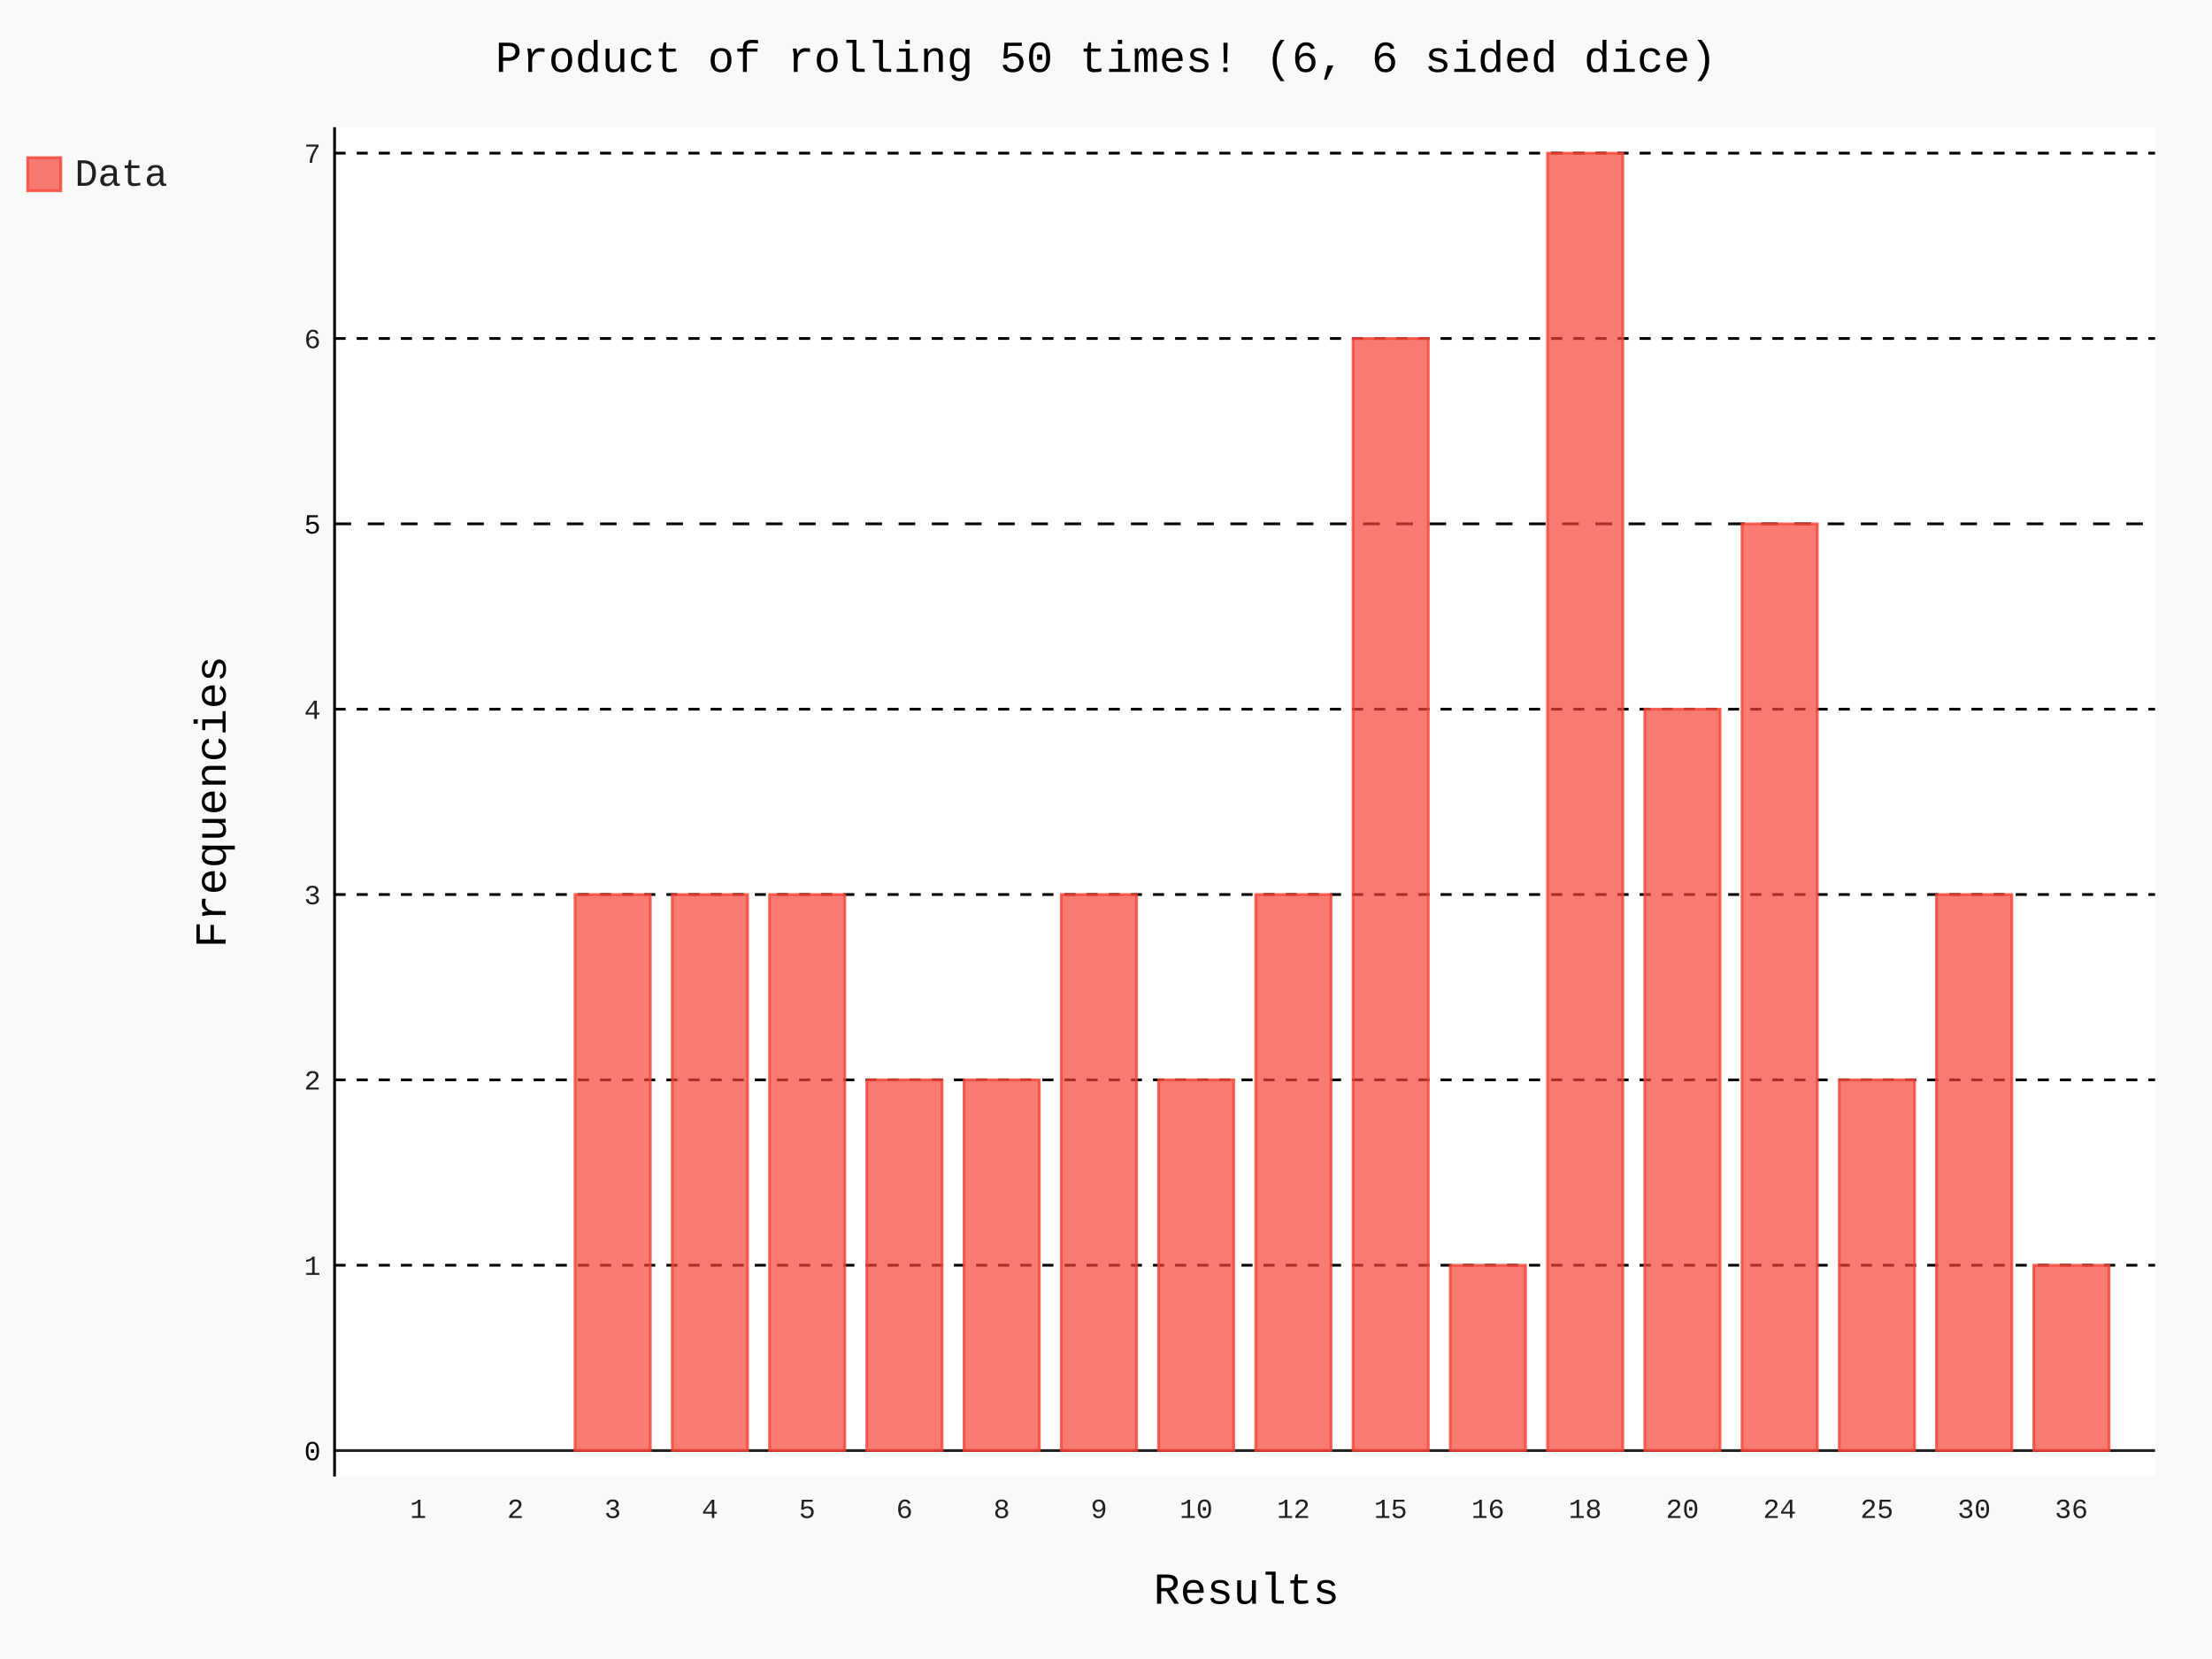
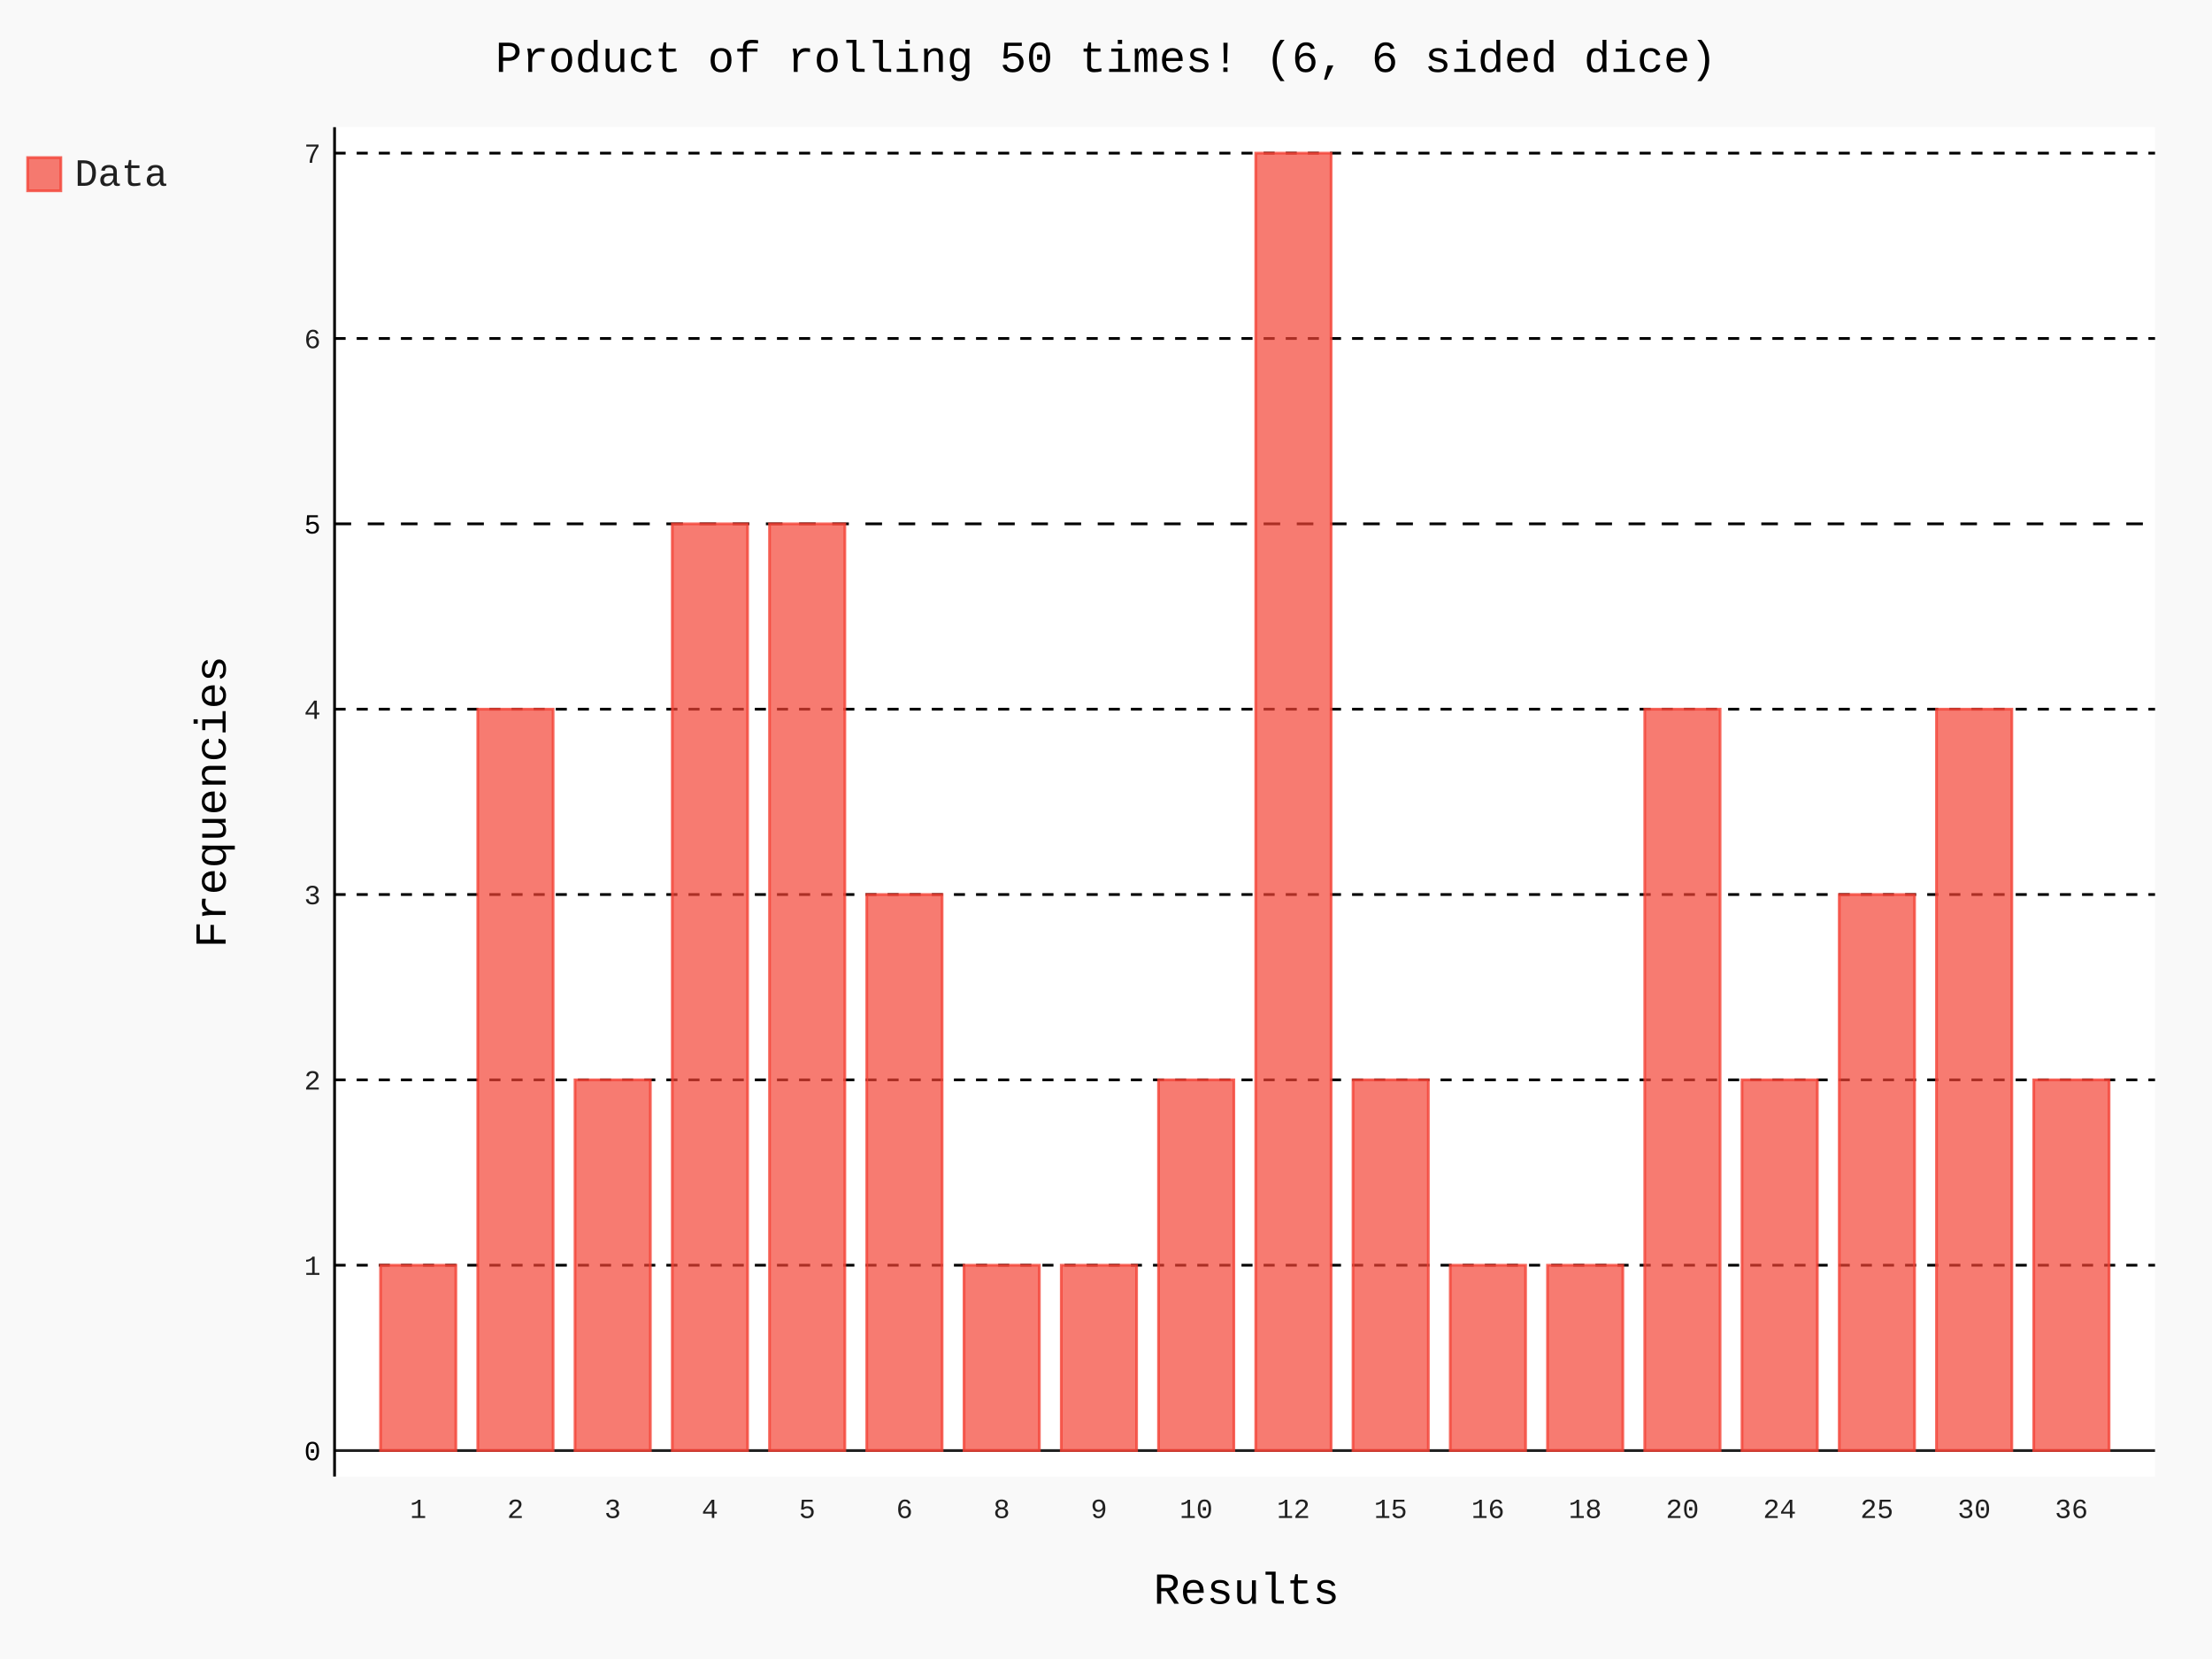
- <svg xmlns="http://www.w3.org/2000/svg" id="chart-6c053dd7-c33c-438a-aaf1-72dcdc3a3dd2" class="pygal-chart" viewBox="0 0 800 600">
+ <svg xmlns="http://www.w3.org/2000/svg" id="chart-68922c07-6889-4167-9c6c-3e5b16af45f2" class="pygal-chart" viewBox="0 0 800 600">
  <defs>
-     <style type="text/css">#chart-6c053dd7-c33c-438a-aaf1-72dcdc3a3dd2{-webkit-user-select:none;-webkit-font-smoothing:antialiased;font-family:Consolas,"Liberation Mono",Menlo,Courier,monospace}#chart-6c053dd7-c33c-438a-aaf1-72dcdc3a3dd2 .title{font-family:Consolas,"Liberation Mono",Menlo,Courier,monospace;font-size:16px}#chart-6c053dd7-c33c-438a-aaf1-72dcdc3a3dd2 .legends .legend text{font-family:Consolas,"Liberation Mono",Menlo,Courier,monospace;font-size:14px}#chart-6c053dd7-c33c-438a-aaf1-72dcdc3a3dd2 .axis text{font-family:Consolas,"Liberation Mono",Menlo,Courier,monospace;font-size:10px}#chart-6c053dd7-c33c-438a-aaf1-72dcdc3a3dd2 .axis text.major{font-family:Consolas,"Liberation Mono",Menlo,Courier,monospace;font-size:10px}#chart-6c053dd7-c33c-438a-aaf1-72dcdc3a3dd2 .text-overlay text.value{font-family:Consolas,"Liberation Mono",Menlo,Courier,monospace;font-size:16px}#chart-6c053dd7-c33c-438a-aaf1-72dcdc3a3dd2 .text-overlay text.label{font-family:Consolas,"Liberation Mono",Menlo,Courier,monospace;font-size:10px}#chart-6c053dd7-c33c-438a-aaf1-72dcdc3a3dd2 .tooltip{font-family:Consolas,"Liberation Mono",Menlo,Courier,monospace;font-size:14px}#chart-6c053dd7-c33c-438a-aaf1-72dcdc3a3dd2 text.no_data{font-family:Consolas,"Liberation Mono",Menlo,Courier,monospace;font-size:64px}
- #chart-6c053dd7-c33c-438a-aaf1-72dcdc3a3dd2{background-color:rgba(249,249,249,1)}#chart-6c053dd7-c33c-438a-aaf1-72dcdc3a3dd2 path,#chart-6c053dd7-c33c-438a-aaf1-72dcdc3a3dd2 line,#chart-6c053dd7-c33c-438a-aaf1-72dcdc3a3dd2 rect,#chart-6c053dd7-c33c-438a-aaf1-72dcdc3a3dd2 circle{-webkit-transition:150ms;-moz-transition:150ms;transition:150ms}#chart-6c053dd7-c33c-438a-aaf1-72dcdc3a3dd2 .graph &gt; .background{fill:rgba(249,249,249,1)}#chart-6c053dd7-c33c-438a-aaf1-72dcdc3a3dd2 .plot &gt; .background{fill:rgba(255,255,255,1)}#chart-6c053dd7-c33c-438a-aaf1-72dcdc3a3dd2 .graph{fill:rgba(0,0,0,.87)}#chart-6c053dd7-c33c-438a-aaf1-72dcdc3a3dd2 text.no_data{fill:rgba(0,0,0,1)}#chart-6c053dd7-c33c-438a-aaf1-72dcdc3a3dd2 .title{fill:rgba(0,0,0,1)}#chart-6c053dd7-c33c-438a-aaf1-72dcdc3a3dd2 .legends .legend text{fill:rgba(0,0,0,.87)}#chart-6c053dd7-c33c-438a-aaf1-72dcdc3a3dd2 .legends .legend:hover text{fill:rgba(0,0,0,1)}#chart-6c053dd7-c33c-438a-aaf1-72dcdc3a3dd2 .axis .line{stroke:rgba(0,0,0,1)}#chart-6c053dd7-c33c-438a-aaf1-72dcdc3a3dd2 .axis .guide.line{stroke:rgba(0,0,0,.54)}#chart-6c053dd7-c33c-438a-aaf1-72dcdc3a3dd2 .axis .major.line{stroke:rgba(0,0,0,.87)}#chart-6c053dd7-c33c-438a-aaf1-72dcdc3a3dd2 .axis text.major{fill:rgba(0,0,0,1)}#chart-6c053dd7-c33c-438a-aaf1-72dcdc3a3dd2 .axis.y .guides:hover .guide.line,#chart-6c053dd7-c33c-438a-aaf1-72dcdc3a3dd2 .line-graph .axis.x .guides:hover .guide.line,#chart-6c053dd7-c33c-438a-aaf1-72dcdc3a3dd2 .stackedline-graph .axis.x .guides:hover .guide.line,#chart-6c053dd7-c33c-438a-aaf1-72dcdc3a3dd2 .xy-graph .axis.x .guides:hover .guide.line{stroke:rgba(0,0,0,1)}#chart-6c053dd7-c33c-438a-aaf1-72dcdc3a3dd2 .axis .guides:hover text{fill:rgba(0,0,0,1)}#chart-6c053dd7-c33c-438a-aaf1-72dcdc3a3dd2 .reactive{fill-opacity:.7;stroke-opacity:.8;stroke-width:1}#chart-6c053dd7-c33c-438a-aaf1-72dcdc3a3dd2 .ci{stroke:rgba(0,0,0,.87)}#chart-6c053dd7-c33c-438a-aaf1-72dcdc3a3dd2 .reactive.active,#chart-6c053dd7-c33c-438a-aaf1-72dcdc3a3dd2 .active .reactive{fill-opacity:.8;stroke-opacity:.9;stroke-width:4}#chart-6c053dd7-c33c-438a-aaf1-72dcdc3a3dd2 .ci .reactive.active{stroke-width:1.5}#chart-6c053dd7-c33c-438a-aaf1-72dcdc3a3dd2 .series text{fill:rgba(0,0,0,1)}#chart-6c053dd7-c33c-438a-aaf1-72dcdc3a3dd2 .tooltip rect{fill:rgba(255,255,255,1);stroke:rgba(0,0,0,1);-webkit-transition:opacity 150ms;-moz-transition:opacity 150ms;transition:opacity 150ms}#chart-6c053dd7-c33c-438a-aaf1-72dcdc3a3dd2 .tooltip .label{fill:rgba(0,0,0,.87)}#chart-6c053dd7-c33c-438a-aaf1-72dcdc3a3dd2 .tooltip .label{fill:rgba(0,0,0,.87)}#chart-6c053dd7-c33c-438a-aaf1-72dcdc3a3dd2 .tooltip .legend{font-size:.8em;fill:rgba(0,0,0,.54)}#chart-6c053dd7-c33c-438a-aaf1-72dcdc3a3dd2 .tooltip .x_label{font-size:.6em;fill:rgba(0,0,0,1)}#chart-6c053dd7-c33c-438a-aaf1-72dcdc3a3dd2 .tooltip .xlink{font-size:.5em;text-decoration:underline}#chart-6c053dd7-c33c-438a-aaf1-72dcdc3a3dd2 .tooltip .value{font-size:1.5em}#chart-6c053dd7-c33c-438a-aaf1-72dcdc3a3dd2 .bound{font-size:.5em}#chart-6c053dd7-c33c-438a-aaf1-72dcdc3a3dd2 .max-value{font-size:.75em;fill:rgba(0,0,0,.54)}#chart-6c053dd7-c33c-438a-aaf1-72dcdc3a3dd2 .map-element{fill:rgba(255,255,255,1);stroke:rgba(0,0,0,.54) !important}#chart-6c053dd7-c33c-438a-aaf1-72dcdc3a3dd2 .map-element .reactive{fill-opacity:inherit;stroke-opacity:inherit}#chart-6c053dd7-c33c-438a-aaf1-72dcdc3a3dd2 .color-0,#chart-6c053dd7-c33c-438a-aaf1-72dcdc3a3dd2 .color-0 a:visited{stroke:#F44336;fill:#F44336}#chart-6c053dd7-c33c-438a-aaf1-72dcdc3a3dd2 .text-overlay .color-0 text{fill:black}
- #chart-6c053dd7-c33c-438a-aaf1-72dcdc3a3dd2 text.no_data{text-anchor:middle}#chart-6c053dd7-c33c-438a-aaf1-72dcdc3a3dd2 .guide.line{fill:none}#chart-6c053dd7-c33c-438a-aaf1-72dcdc3a3dd2 .centered{text-anchor:middle}#chart-6c053dd7-c33c-438a-aaf1-72dcdc3a3dd2 .title{text-anchor:middle}#chart-6c053dd7-c33c-438a-aaf1-72dcdc3a3dd2 .legends .legend text{fill-opacity:1}#chart-6c053dd7-c33c-438a-aaf1-72dcdc3a3dd2 .axis.x text{text-anchor:middle}#chart-6c053dd7-c33c-438a-aaf1-72dcdc3a3dd2 .axis.x:not(.web) text[transform]{text-anchor:start}#chart-6c053dd7-c33c-438a-aaf1-72dcdc3a3dd2 .axis.x:not(.web) text[transform].backwards{text-anchor:end}#chart-6c053dd7-c33c-438a-aaf1-72dcdc3a3dd2 .axis.y text{text-anchor:end}#chart-6c053dd7-c33c-438a-aaf1-72dcdc3a3dd2 .axis.y text[transform].backwards{text-anchor:start}#chart-6c053dd7-c33c-438a-aaf1-72dcdc3a3dd2 .axis.y2 text{text-anchor:start}#chart-6c053dd7-c33c-438a-aaf1-72dcdc3a3dd2 .axis.y2 text[transform].backwards{text-anchor:end}#chart-6c053dd7-c33c-438a-aaf1-72dcdc3a3dd2 .axis .guide.line{stroke-dasharray:4,4;stroke:black}#chart-6c053dd7-c33c-438a-aaf1-72dcdc3a3dd2 .axis .major.guide.line{stroke-dasharray:6,6;stroke:black}#chart-6c053dd7-c33c-438a-aaf1-72dcdc3a3dd2 .horizontal .axis.y .guide.line,#chart-6c053dd7-c33c-438a-aaf1-72dcdc3a3dd2 .horizontal .axis.y2 .guide.line,#chart-6c053dd7-c33c-438a-aaf1-72dcdc3a3dd2 .vertical .axis.x .guide.line{opacity:0}#chart-6c053dd7-c33c-438a-aaf1-72dcdc3a3dd2 .horizontal .axis.always_show .guide.line,#chart-6c053dd7-c33c-438a-aaf1-72dcdc3a3dd2 .vertical .axis.always_show .guide.line{opacity:1 !important}#chart-6c053dd7-c33c-438a-aaf1-72dcdc3a3dd2 .axis.y .guides:hover .guide.line,#chart-6c053dd7-c33c-438a-aaf1-72dcdc3a3dd2 .axis.y2 .guides:hover .guide.line,#chart-6c053dd7-c33c-438a-aaf1-72dcdc3a3dd2 .axis.x .guides:hover .guide.line{opacity:1}#chart-6c053dd7-c33c-438a-aaf1-72dcdc3a3dd2 .axis .guides:hover text{opacity:1}#chart-6c053dd7-c33c-438a-aaf1-72dcdc3a3dd2 .nofill{fill:none}#chart-6c053dd7-c33c-438a-aaf1-72dcdc3a3dd2 .subtle-fill{fill-opacity:.2}#chart-6c053dd7-c33c-438a-aaf1-72dcdc3a3dd2 .dot{stroke-width:1px;fill-opacity:1;stroke-opacity:1}#chart-6c053dd7-c33c-438a-aaf1-72dcdc3a3dd2 .dot.active{stroke-width:5px}#chart-6c053dd7-c33c-438a-aaf1-72dcdc3a3dd2 .dot.negative{fill:transparent}#chart-6c053dd7-c33c-438a-aaf1-72dcdc3a3dd2 text,#chart-6c053dd7-c33c-438a-aaf1-72dcdc3a3dd2 tspan{stroke:none !important}#chart-6c053dd7-c33c-438a-aaf1-72dcdc3a3dd2 .series text.active{opacity:1}#chart-6c053dd7-c33c-438a-aaf1-72dcdc3a3dd2 .tooltip rect{fill-opacity:.95;stroke-width:.5}#chart-6c053dd7-c33c-438a-aaf1-72dcdc3a3dd2 .tooltip text{fill-opacity:1}#chart-6c053dd7-c33c-438a-aaf1-72dcdc3a3dd2 .showable{visibility:hidden}#chart-6c053dd7-c33c-438a-aaf1-72dcdc3a3dd2 .showable.shown{visibility:visible}#chart-6c053dd7-c33c-438a-aaf1-72dcdc3a3dd2 .gauge-background{fill:rgba(229,229,229,1);stroke:none}#chart-6c053dd7-c33c-438a-aaf1-72dcdc3a3dd2 .bg-lines{stroke:rgba(249,249,249,1);stroke-width:2px}</style>
+     <style type="text/css">#chart-68922c07-6889-4167-9c6c-3e5b16af45f2{-webkit-user-select:none;-webkit-font-smoothing:antialiased;font-family:Consolas,"Liberation Mono",Menlo,Courier,monospace}#chart-68922c07-6889-4167-9c6c-3e5b16af45f2 .title{font-family:Consolas,"Liberation Mono",Menlo,Courier,monospace;font-size:16px}#chart-68922c07-6889-4167-9c6c-3e5b16af45f2 .legends .legend text{font-family:Consolas,"Liberation Mono",Menlo,Courier,monospace;font-size:14px}#chart-68922c07-6889-4167-9c6c-3e5b16af45f2 .axis text{font-family:Consolas,"Liberation Mono",Menlo,Courier,monospace;font-size:10px}#chart-68922c07-6889-4167-9c6c-3e5b16af45f2 .axis text.major{font-family:Consolas,"Liberation Mono",Menlo,Courier,monospace;font-size:10px}#chart-68922c07-6889-4167-9c6c-3e5b16af45f2 .text-overlay text.value{font-family:Consolas,"Liberation Mono",Menlo,Courier,monospace;font-size:16px}#chart-68922c07-6889-4167-9c6c-3e5b16af45f2 .text-overlay text.label{font-family:Consolas,"Liberation Mono",Menlo,Courier,monospace;font-size:10px}#chart-68922c07-6889-4167-9c6c-3e5b16af45f2 .tooltip{font-family:Consolas,"Liberation Mono",Menlo,Courier,monospace;font-size:14px}#chart-68922c07-6889-4167-9c6c-3e5b16af45f2 text.no_data{font-family:Consolas,"Liberation Mono",Menlo,Courier,monospace;font-size:64px}
+ #chart-68922c07-6889-4167-9c6c-3e5b16af45f2{background-color:rgba(249,249,249,1)}#chart-68922c07-6889-4167-9c6c-3e5b16af45f2 path,#chart-68922c07-6889-4167-9c6c-3e5b16af45f2 line,#chart-68922c07-6889-4167-9c6c-3e5b16af45f2 rect,#chart-68922c07-6889-4167-9c6c-3e5b16af45f2 circle{-webkit-transition:150ms;-moz-transition:150ms;transition:150ms}#chart-68922c07-6889-4167-9c6c-3e5b16af45f2 .graph &gt; .background{fill:rgba(249,249,249,1)}#chart-68922c07-6889-4167-9c6c-3e5b16af45f2 .plot &gt; .background{fill:rgba(255,255,255,1)}#chart-68922c07-6889-4167-9c6c-3e5b16af45f2 .graph{fill:rgba(0,0,0,.87)}#chart-68922c07-6889-4167-9c6c-3e5b16af45f2 text.no_data{fill:rgba(0,0,0,1)}#chart-68922c07-6889-4167-9c6c-3e5b16af45f2 .title{fill:rgba(0,0,0,1)}#chart-68922c07-6889-4167-9c6c-3e5b16af45f2 .legends .legend text{fill:rgba(0,0,0,.87)}#chart-68922c07-6889-4167-9c6c-3e5b16af45f2 .legends .legend:hover text{fill:rgba(0,0,0,1)}#chart-68922c07-6889-4167-9c6c-3e5b16af45f2 .axis .line{stroke:rgba(0,0,0,1)}#chart-68922c07-6889-4167-9c6c-3e5b16af45f2 .axis .guide.line{stroke:rgba(0,0,0,.54)}#chart-68922c07-6889-4167-9c6c-3e5b16af45f2 .axis .major.line{stroke:rgba(0,0,0,.87)}#chart-68922c07-6889-4167-9c6c-3e5b16af45f2 .axis text.major{fill:rgba(0,0,0,1)}#chart-68922c07-6889-4167-9c6c-3e5b16af45f2 .axis.y .guides:hover .guide.line,#chart-68922c07-6889-4167-9c6c-3e5b16af45f2 .line-graph .axis.x .guides:hover .guide.line,#chart-68922c07-6889-4167-9c6c-3e5b16af45f2 .stackedline-graph .axis.x .guides:hover .guide.line,#chart-68922c07-6889-4167-9c6c-3e5b16af45f2 .xy-graph .axis.x .guides:hover .guide.line{stroke:rgba(0,0,0,1)}#chart-68922c07-6889-4167-9c6c-3e5b16af45f2 .axis .guides:hover text{fill:rgba(0,0,0,1)}#chart-68922c07-6889-4167-9c6c-3e5b16af45f2 .reactive{fill-opacity:.7;stroke-opacity:.8;stroke-width:1}#chart-68922c07-6889-4167-9c6c-3e5b16af45f2 .ci{stroke:rgba(0,0,0,.87)}#chart-68922c07-6889-4167-9c6c-3e5b16af45f2 .reactive.active,#chart-68922c07-6889-4167-9c6c-3e5b16af45f2 .active .reactive{fill-opacity:.8;stroke-opacity:.9;stroke-width:4}#chart-68922c07-6889-4167-9c6c-3e5b16af45f2 .ci .reactive.active{stroke-width:1.5}#chart-68922c07-6889-4167-9c6c-3e5b16af45f2 .series text{fill:rgba(0,0,0,1)}#chart-68922c07-6889-4167-9c6c-3e5b16af45f2 .tooltip rect{fill:rgba(255,255,255,1);stroke:rgba(0,0,0,1);-webkit-transition:opacity 150ms;-moz-transition:opacity 150ms;transition:opacity 150ms}#chart-68922c07-6889-4167-9c6c-3e5b16af45f2 .tooltip .label{fill:rgba(0,0,0,.87)}#chart-68922c07-6889-4167-9c6c-3e5b16af45f2 .tooltip .label{fill:rgba(0,0,0,.87)}#chart-68922c07-6889-4167-9c6c-3e5b16af45f2 .tooltip .legend{font-size:.8em;fill:rgba(0,0,0,.54)}#chart-68922c07-6889-4167-9c6c-3e5b16af45f2 .tooltip .x_label{font-size:.6em;fill:rgba(0,0,0,1)}#chart-68922c07-6889-4167-9c6c-3e5b16af45f2 .tooltip .xlink{font-size:.5em;text-decoration:underline}#chart-68922c07-6889-4167-9c6c-3e5b16af45f2 .tooltip .value{font-size:1.5em}#chart-68922c07-6889-4167-9c6c-3e5b16af45f2 .bound{font-size:.5em}#chart-68922c07-6889-4167-9c6c-3e5b16af45f2 .max-value{font-size:.75em;fill:rgba(0,0,0,.54)}#chart-68922c07-6889-4167-9c6c-3e5b16af45f2 .map-element{fill:rgba(255,255,255,1);stroke:rgba(0,0,0,.54) !important}#chart-68922c07-6889-4167-9c6c-3e5b16af45f2 .map-element .reactive{fill-opacity:inherit;stroke-opacity:inherit}#chart-68922c07-6889-4167-9c6c-3e5b16af45f2 .color-0,#chart-68922c07-6889-4167-9c6c-3e5b16af45f2 .color-0 a:visited{stroke:#F44336;fill:#F44336}#chart-68922c07-6889-4167-9c6c-3e5b16af45f2 .text-overlay .color-0 text{fill:black}
+ #chart-68922c07-6889-4167-9c6c-3e5b16af45f2 text.no_data{text-anchor:middle}#chart-68922c07-6889-4167-9c6c-3e5b16af45f2 .guide.line{fill:none}#chart-68922c07-6889-4167-9c6c-3e5b16af45f2 .centered{text-anchor:middle}#chart-68922c07-6889-4167-9c6c-3e5b16af45f2 .title{text-anchor:middle}#chart-68922c07-6889-4167-9c6c-3e5b16af45f2 .legends .legend text{fill-opacity:1}#chart-68922c07-6889-4167-9c6c-3e5b16af45f2 .axis.x text{text-anchor:middle}#chart-68922c07-6889-4167-9c6c-3e5b16af45f2 .axis.x:not(.web) text[transform]{text-anchor:start}#chart-68922c07-6889-4167-9c6c-3e5b16af45f2 .axis.x:not(.web) text[transform].backwards{text-anchor:end}#chart-68922c07-6889-4167-9c6c-3e5b16af45f2 .axis.y text{text-anchor:end}#chart-68922c07-6889-4167-9c6c-3e5b16af45f2 .axis.y text[transform].backwards{text-anchor:start}#chart-68922c07-6889-4167-9c6c-3e5b16af45f2 .axis.y2 text{text-anchor:start}#chart-68922c07-6889-4167-9c6c-3e5b16af45f2 .axis.y2 text[transform].backwards{text-anchor:end}#chart-68922c07-6889-4167-9c6c-3e5b16af45f2 .axis .guide.line{stroke-dasharray:4,4;stroke:black}#chart-68922c07-6889-4167-9c6c-3e5b16af45f2 .axis .major.guide.line{stroke-dasharray:6,6;stroke:black}#chart-68922c07-6889-4167-9c6c-3e5b16af45f2 .horizontal .axis.y .guide.line,#chart-68922c07-6889-4167-9c6c-3e5b16af45f2 .horizontal .axis.y2 .guide.line,#chart-68922c07-6889-4167-9c6c-3e5b16af45f2 .vertical .axis.x .guide.line{opacity:0}#chart-68922c07-6889-4167-9c6c-3e5b16af45f2 .horizontal .axis.always_show .guide.line,#chart-68922c07-6889-4167-9c6c-3e5b16af45f2 .vertical .axis.always_show .guide.line{opacity:1 !important}#chart-68922c07-6889-4167-9c6c-3e5b16af45f2 .axis.y .guides:hover .guide.line,#chart-68922c07-6889-4167-9c6c-3e5b16af45f2 .axis.y2 .guides:hover .guide.line,#chart-68922c07-6889-4167-9c6c-3e5b16af45f2 .axis.x .guides:hover .guide.line{opacity:1}#chart-68922c07-6889-4167-9c6c-3e5b16af45f2 .axis .guides:hover text{opacity:1}#chart-68922c07-6889-4167-9c6c-3e5b16af45f2 .nofill{fill:none}#chart-68922c07-6889-4167-9c6c-3e5b16af45f2 .subtle-fill{fill-opacity:.2}#chart-68922c07-6889-4167-9c6c-3e5b16af45f2 .dot{stroke-width:1px;fill-opacity:1;stroke-opacity:1}#chart-68922c07-6889-4167-9c6c-3e5b16af45f2 .dot.active{stroke-width:5px}#chart-68922c07-6889-4167-9c6c-3e5b16af45f2 .dot.negative{fill:transparent}#chart-68922c07-6889-4167-9c6c-3e5b16af45f2 text,#chart-68922c07-6889-4167-9c6c-3e5b16af45f2 tspan{stroke:none !important}#chart-68922c07-6889-4167-9c6c-3e5b16af45f2 .series text.active{opacity:1}#chart-68922c07-6889-4167-9c6c-3e5b16af45f2 .tooltip rect{fill-opacity:.95;stroke-width:.5}#chart-68922c07-6889-4167-9c6c-3e5b16af45f2 .tooltip text{fill-opacity:1}#chart-68922c07-6889-4167-9c6c-3e5b16af45f2 .showable{visibility:hidden}#chart-68922c07-6889-4167-9c6c-3e5b16af45f2 .showable.shown{visibility:visible}#chart-68922c07-6889-4167-9c6c-3e5b16af45f2 .gauge-background{fill:rgba(229,229,229,1);stroke:none}#chart-68922c07-6889-4167-9c6c-3e5b16af45f2 .bg-lines{stroke:rgba(249,249,249,1);stroke-width:2px}</style>
  </defs>
  <g class="graph bar-graph vertical">
    <rect x="0" y="0" width="800" height="600" class="background" />
    <g transform="translate(121, 46)" class="plot">
      <rect x="0" y="0" width="658.4" height="488" class="background" />
      <g class="axis y always_show">
        <g class="guides">
          <path d="M0 478.615 h658.4" class="axis major line" />
          <text x="-5" y="482.115" class="major">0</text>
        </g>
        <g class="guides">
          <path d="M0 411.582 h658.4" class="guide line" />
          <text x="-5" y="415.082" class="">1</text>
        </g>
        <g class="guides">
          <path d="M0 344.549 h658.4" class="guide line" />
          <text x="-5" y="348.049" class="">2</text>
        </g>
        <g class="guides">
          <path d="M0 277.516 h658.4" class="guide line" />
          <text x="-5" y="281.016" class="">3</text>
        </g>
        <g class="guides">
          <path d="M0 210.484 h658.4" class="guide line" />
          <text x="-5" y="213.984" class="">4</text>
        </g>
        <g class="guides">
          <path d="M0 143.451 h658.4" class="major guide line" />
          <text x="-5" y="146.951" class="major">5</text>
        </g>
        <g class="guides">
          <path d="M0 76.418 h658.4" class="guide line" />
          <text x="-5" y="79.918" class="">6</text>
        </g>
        <g class="guides">
          <path d="M0 9.385 h658.4" class="guide line" />
          <text x="-5" y="12.885" class="">7</text>
        </g>
      </g>
      <g class="axis x">
        <path d="M0 0 v488" class="line" />
        <g class="guides">
          <path d="M30.247 0 v488" class="guide line" />
          <text x="30.247" y="503.0" class="">1</text>
        </g>
        <g class="guides">
          <path d="M65.418 0 v488" class="guide line" />
          <text x="65.418" y="503.0" class="">2</text>
        </g>
        <g class="guides">
          <path d="M100.589 0 v488" class="guide line" />
          <text x="100.589" y="503.0" class="">3</text>
        </g>
        <g class="guides">
          <path d="M135.76 0 v488" class="guide line" />
          <text x="135.76" y="503.0" class="">4</text>
        </g>
        <g class="guides">
          <path d="M170.931 0 v488" class="guide line" />
          <text x="170.931" y="503.0" class="">5</text>
        </g>
        <g class="guides">
          <path d="M206.102 0 v488" class="guide line" />
          <text x="206.102" y="503.0" class="">6</text>
        </g>
        <g class="guides">
          <path d="M241.273 0 v488" class="guide line" />
          <text x="241.273" y="503.0" class="">8</text>
        </g>
        <g class="guides">
          <path d="M276.444 0 v488" class="guide line" />
          <text x="276.444" y="503.0" class="">9</text>
        </g>
        <g class="guides">
          <path d="M311.615 0 v488" class="guide line" />
          <text x="311.615" y="503.0" class="">10</text>
        </g>
        <g class="guides">
          <path d="M346.785 0 v488" class="guide line" />
          <text x="346.785" y="503.0" class="">12</text>
        </g>
        <g class="guides">
          <path d="M381.956 0 v488" class="guide line" />
          <text x="381.956" y="503.0" class="">15</text>
        </g>
        <g class="guides">
          <path d="M417.127 0 v488" class="guide line" />
          <text x="417.127" y="503.0" class="">16</text>
        </g>
        <g class="guides">
          <path d="M452.298 0 v488" class="guide line" />
          <text x="452.298" y="503.0" class="">18</text>
        </g>
        <g class="guides">
          <path d="M487.469 0 v488" class="guide line" />
          <text x="487.469" y="503.0" class="">20</text>
        </g>
        <g class="guides">
          <path d="M522.64 0 v488" class="guide line" />
          <text x="522.64" y="503.0" class="">24</text>
        </g>
        <g class="guides">
          <path d="M557.811 0 v488" class="guide line" />
          <text x="557.811" y="503.0" class="">25</text>
        </g>
        <g class="guides">
          <path d="M592.982 0 v488" class="guide line" />
          <text x="592.982" y="503.0" class="">30</text>
        </g>
        <g class="guides">
          <path d="M628.153 0 v488" class="guide line" />
          <text x="628.153" y="503.0" class="">36</text>
        </g>
      </g>
      <g class="series serie-0 color-0">
        <g class="bars">
          <g class="bar">
-             <rect x="16.629" y="478.615" rx="0" ry="0" width="27.236" height="0.0" class="rect reactive tooltip-trigger" />
-           </g>
-           <g class="bar">
-             <rect x="51.8" y="478.615" rx="0" ry="0" width="27.236" height="0.0" class="rect reactive tooltip-trigger" />
-           </g>
-           <g class="bar">
-             <rect x="86.971" y="277.516" rx="0" ry="0" width="27.236" height="201.099" class="rect reactive tooltip-trigger" />
-           </g>
-           <g class="bar">
-             <rect x="122.142" y="277.516" rx="0" ry="0" width="27.236" height="201.099" class="rect reactive tooltip-trigger" />
-           </g>
-           <g class="bar">
-             <rect x="157.313" y="277.516" rx="0" ry="0" width="27.236" height="201.099" class="rect reactive tooltip-trigger" />
-           </g>
-           <g class="bar">
-             <rect x="192.484" y="344.549" rx="0" ry="0" width="27.236" height="134.066" class="rect reactive tooltip-trigger" />
-           </g>
-           <g class="bar">
-             <rect x="227.654" y="344.549" rx="0" ry="0" width="27.236" height="134.066" class="rect reactive tooltip-trigger" />
-           </g>
-           <g class="bar">
-             <rect x="262.825" y="277.516" rx="0" ry="0" width="27.236" height="201.099" class="rect reactive tooltip-trigger" />
+             <rect x="16.629" y="411.582" rx="0" ry="0" width="27.236" height="67.033" class="rect reactive tooltip-trigger" />
+           </g>
+           <g class="bar">
+             <rect x="51.8" y="210.484" rx="0" ry="0" width="27.236" height="268.132" class="rect reactive tooltip-trigger" />
+           </g>
+           <g class="bar">
+             <rect x="86.971" y="344.549" rx="0" ry="0" width="27.236" height="134.066" class="rect reactive tooltip-trigger" />
+           </g>
+           <g class="bar">
+             <rect x="122.142" y="143.451" rx="0" ry="0" width="27.236" height="335.165" class="rect reactive tooltip-trigger" />
+           </g>
+           <g class="bar">
+             <rect x="157.313" y="143.451" rx="0" ry="0" width="27.236" height="335.165" class="rect reactive tooltip-trigger" />
+           </g>
+           <g class="bar">
+             <rect x="192.484" y="277.516" rx="0" ry="0" width="27.236" height="201.099" class="rect reactive tooltip-trigger" />
+           </g>
+           <g class="bar">
+             <rect x="227.654" y="411.582" rx="0" ry="0" width="27.236" height="67.033" class="rect reactive tooltip-trigger" />
+           </g>
+           <g class="bar">
+             <rect x="262.825" y="411.582" rx="0" ry="0" width="27.236" height="67.033" class="rect reactive tooltip-trigger" />
          </g>
          <g class="bar">
            <rect x="297.996" y="344.549" rx="0" ry="0" width="27.236" height="134.066" class="rect reactive tooltip-trigger" />
          </g>
          <g class="bar">
-             <rect x="333.167" y="277.516" rx="0" ry="0" width="27.236" height="201.099" class="rect reactive tooltip-trigger" />
-           </g>
-           <g class="bar">
-             <rect x="368.338" y="76.418" rx="0" ry="0" width="27.236" height="402.198" class="rect reactive tooltip-trigger" />
+             <rect x="333.167" y="9.385" rx="0" ry="0" width="27.236" height="469.231" class="rect reactive tooltip-trigger" />
+           </g>
+           <g class="bar">
+             <rect x="368.338" y="344.549" rx="0" ry="0" width="27.236" height="134.066" class="rect reactive tooltip-trigger" />
          </g>
          <g class="bar">
            <rect x="403.509" y="411.582" rx="0" ry="0" width="27.236" height="67.033" class="rect reactive tooltip-trigger" />
          </g>
          <g class="bar">
-             <rect x="438.68" y="9.385" rx="0" ry="0" width="27.236" height="469.231" class="rect reactive tooltip-trigger" />
+             <rect x="438.68" y="411.582" rx="0" ry="0" width="27.236" height="67.033" class="rect reactive tooltip-trigger" />
          </g>
          <g class="bar">
            <rect x="473.851" y="210.484" rx="0" ry="0" width="27.236" height="268.132" class="rect reactive tooltip-trigger" />
          </g>
          <g class="bar">
-             <rect x="509.022" y="143.451" rx="0" ry="0" width="27.236" height="335.165" class="rect reactive tooltip-trigger" />
-           </g>
-           <g class="bar">
-             <rect x="544.193" y="344.549" rx="0" ry="0" width="27.236" height="134.066" class="rect reactive tooltip-trigger" />
-           </g>
-           <g class="bar">
-             <rect x="579.364" y="277.516" rx="0" ry="0" width="27.236" height="201.099" class="rect reactive tooltip-trigger" />
-           </g>
-           <g class="bar">
-             <rect x="614.535" y="411.582" rx="0" ry="0" width="27.236" height="67.033" class="rect reactive tooltip-trigger" />
+             <rect x="509.022" y="344.549" rx="0" ry="0" width="27.236" height="134.066" class="rect reactive tooltip-trigger" />
+           </g>
+           <g class="bar">
+             <rect x="544.193" y="277.516" rx="0" ry="0" width="27.236" height="201.099" class="rect reactive tooltip-trigger" />
+           </g>
+           <g class="bar">
+             <rect x="579.364" y="210.484" rx="0" ry="0" width="27.236" height="268.132" class="rect reactive tooltip-trigger" />
+           </g>
+           <g class="bar">
+             <rect x="614.535" y="344.549" rx="0" ry="0" width="27.236" height="134.066" class="rect reactive tooltip-trigger" />
          </g>
        </g>
      </g>
    </g>
    <g class="titles">
      <text x="400.0" y="26" class="title plot_title">Product of rolling 50 times! (6, 6 sided dice)</text>
      <text x="450.8" y="580" class="title">Results</text>
      <text x="55.6" y="316.0" class="title" transform="rotate(-90 55.6 290)">Frequencies</text>
    </g>
    <g transform="translate(121, 46)" class="plot overlay">
      <g class="series serie-0 color-0" />
    </g>
    <g transform="translate(121, 46)" class="plot text-overlay">
      <g class="series serie-0 color-0" />
    </g>
    <g transform="translate(121, 46)" class="plot tooltip-overlay">
      <g transform="translate(0 0)" style="opacity: 0" class="tooltip">
        <rect rx="0" ry="0" width="0" height="0" class="tooltip-box" />
        <g class="text" />
      </g>
    </g>
    <g transform="translate(10, 56)" class="legends">
      <g id="activate-serie-0" class="legend reactive activate-serie">
        <rect x="0.0" y="1.0" width="12" height="12" class="color-0 reactive" />
        <text x="17.0" y="11.2">Data</text>
      </g>
    </g>
    <g transform="translate(790, 56)" class="legends" />
  </g>
</svg>
